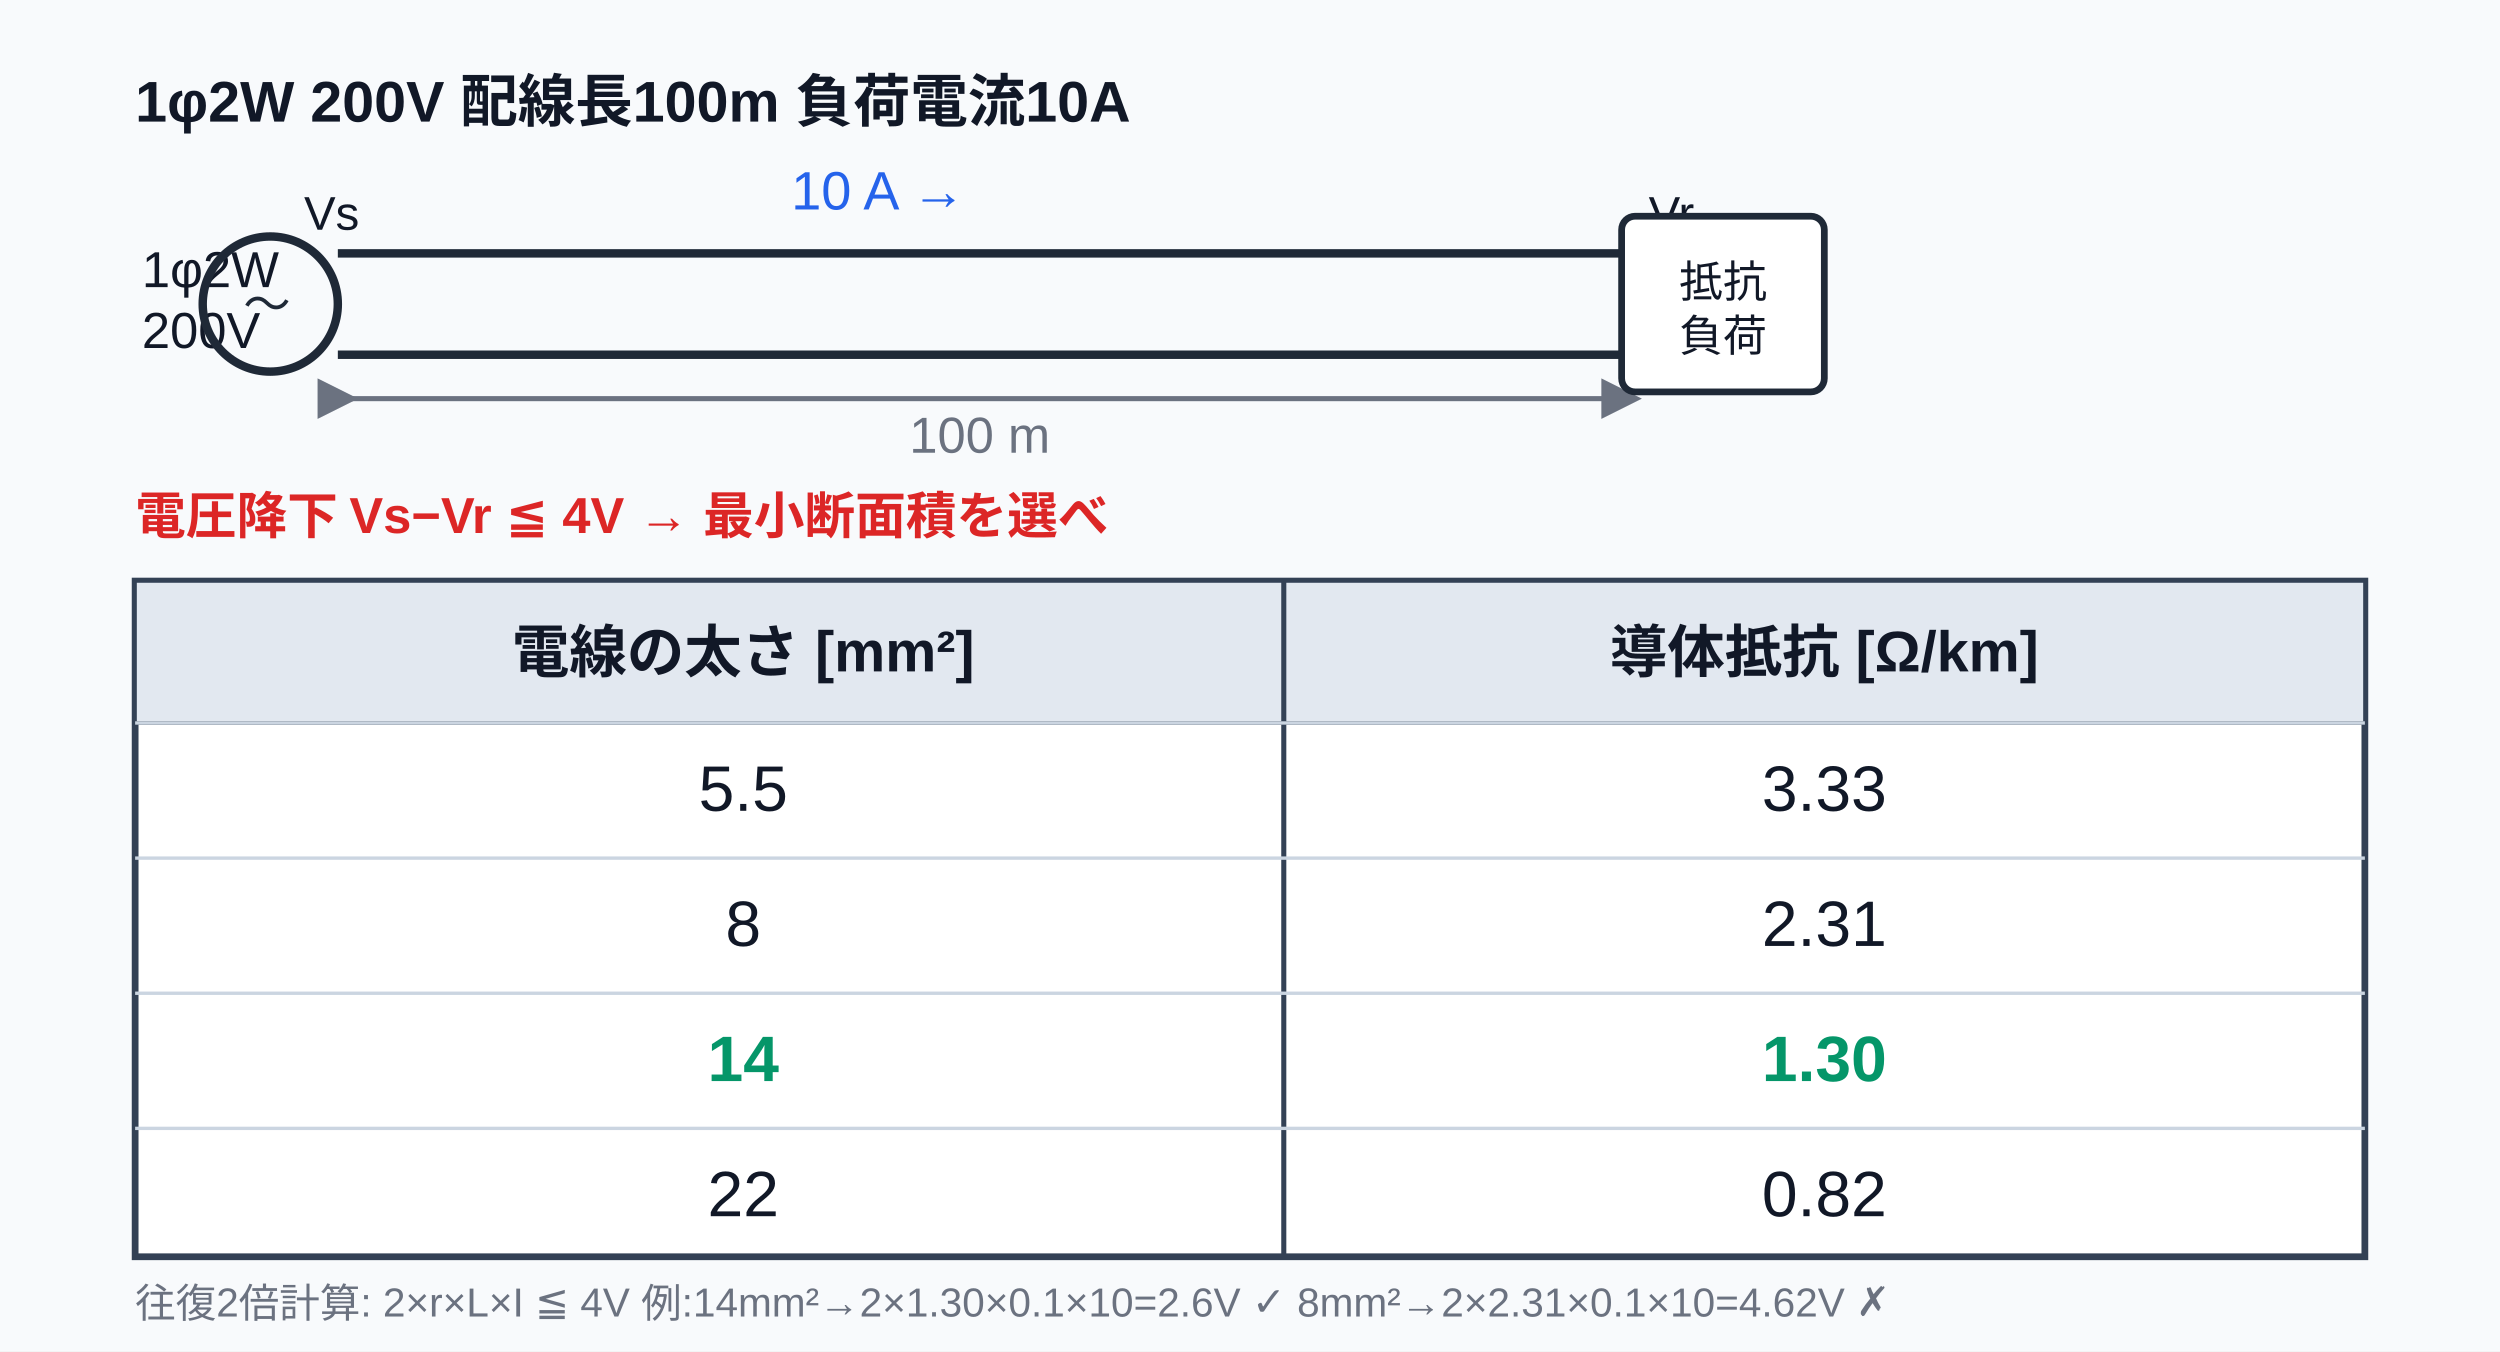
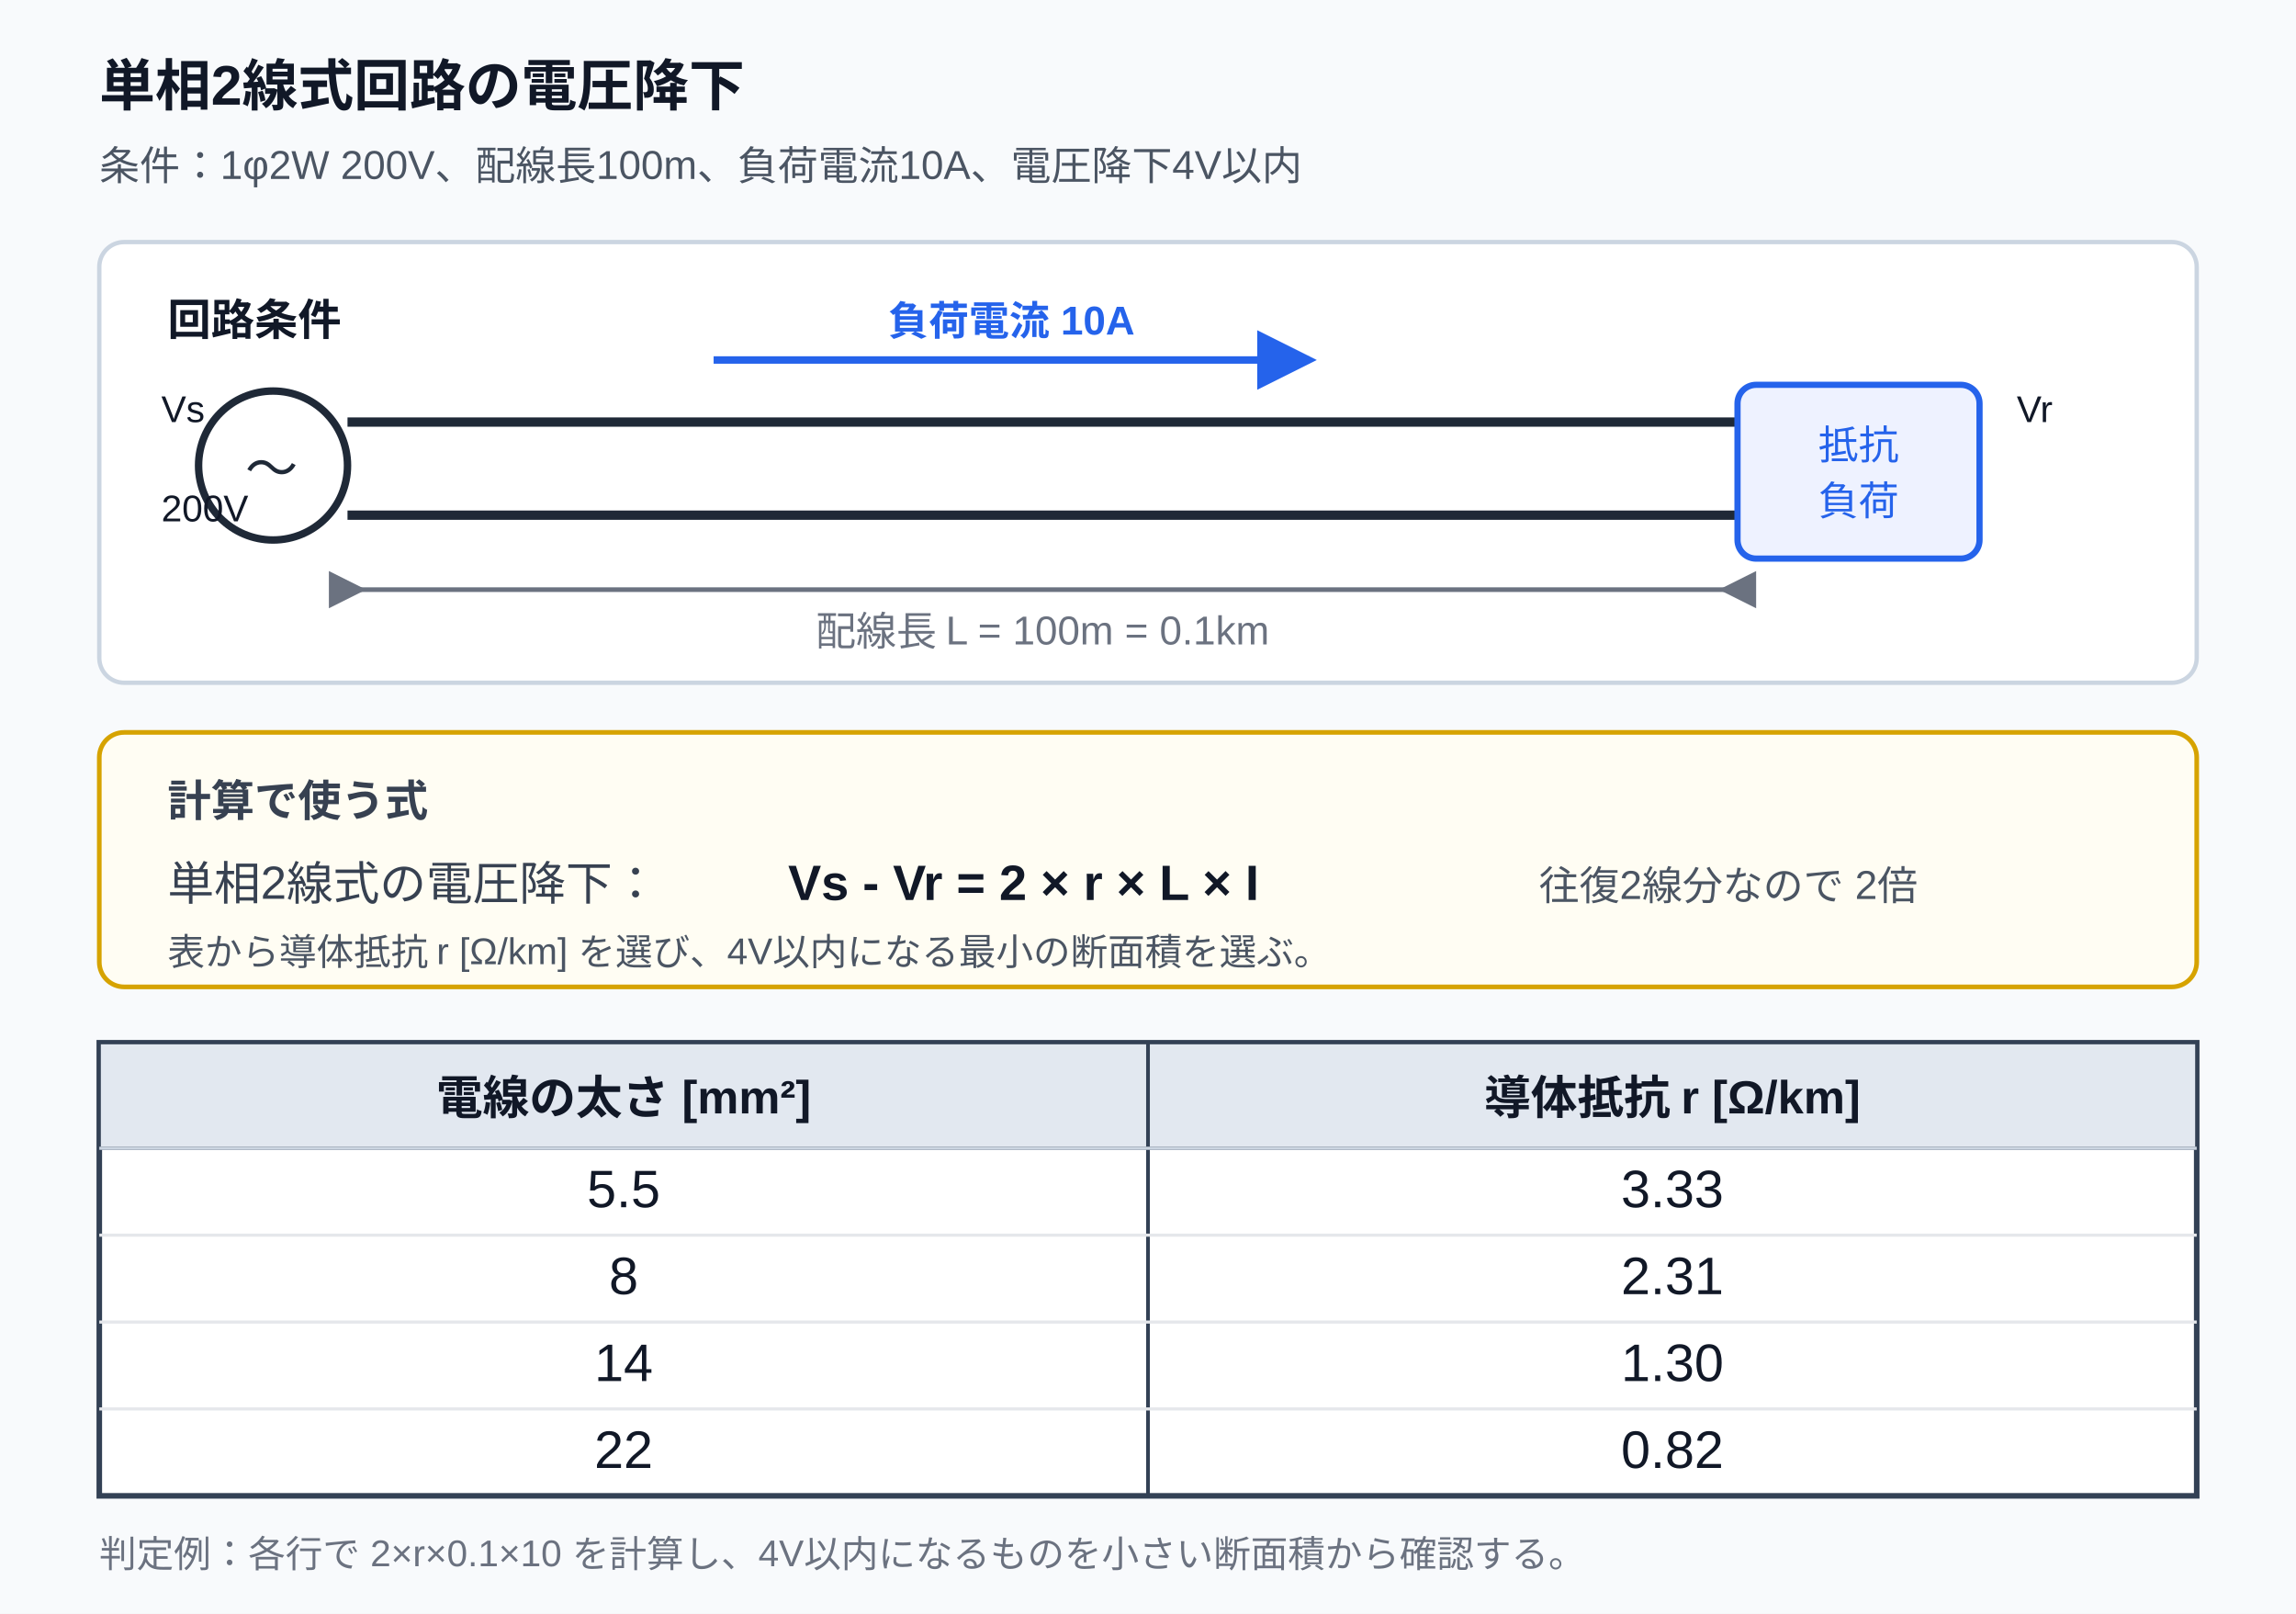
- <svg xmlns="http://www.w3.org/2000/svg" viewBox="0 0 740 400" width="740" height="400" role="img" aria-labelledby="title desc">
-   <rect width="740" height="400" fill="#f8fafc" />
-   <text x="40" y="36" font-family="Arial,'Hiragino Sans','Yu Gothic',sans-serif" font-size="17" font-weight="bold" fill="#111827">1φ2W 200V  配線長100m  負荷電流10A</text>
-   <text x="42" y="85" font-family="Arial,'Hiragino Sans','Yu Gothic',sans-serif" font-size="15" fill="#111827">1φ2W</text>
-   <text x="42" y="103" font-family="Arial,'Hiragino Sans','Yu Gothic',sans-serif" font-size="15" fill="#111827">200V</text>
-   <circle cx="80" cy="90" r="20" fill="none" stroke="#1f2937" stroke-width="2.5" />
-   <text x="72" y="95" font-family="Arial,'Hiragino Sans','Yu Gothic',sans-serif" font-size="14" fill="#1f2937">〜</text>
-   <line x1="100" y1="75" x2="480" y2="75" stroke="#1f2937" stroke-width="2.5" />
-   <line x1="100" y1="105" x2="480" y2="105" stroke="#1f2937" stroke-width="2.5" />
-   <text x="260" y="62" font-family="Arial,'Hiragino Sans','Yu Gothic',sans-serif" font-size="16" text-anchor="middle" fill="#2563eb">10 A →</text>
-   <line x1="100" y1="118" x2="480" y2="118" stroke="#6b7280" stroke-width="1.5" marker-start="url(#arr)" marker-end="url(#arr)" />
-   <text x="290" y="134" font-family="Arial,'Hiragino Sans','Yu Gothic',sans-serif" font-size="15" text-anchor="middle" fill="#6b7280">100 m</text>
+ <svg xmlns="http://www.w3.org/2000/svg" viewBox="0 0 740 520" width="100%" style="max-width:740px" role="img" aria-labelledby="title desc" font-family="Arial,'Hiragino Sans','Yu Gothic',sans-serif">
+   <rect width="740" height="520" fill="#f8fafc" />
  <defs>
-     <marker id="arr" markerWidth="8" markerHeight="8" refX="4" refY="4" orient="auto">
-       <path d="M8,4 L0,0 L0,8 Z" fill="#6b7280" />
+     <marker id="arrow-blue" markerWidth="8" markerHeight="8" refX="7" refY="4" orient="auto">
+       <path d="M0,0 L8,4 L0,8 Z" fill="#2563eb" />
    </marker>
-     <marker id="arr2" markerWidth="8" markerHeight="8" refX="4" refY="4" orient="auto-start-reverse">
+     <marker id="arrow-gray" markerWidth="8" markerHeight="8" refX="4" refY="4" orient="auto-start-reverse">
      <path d="M0,4 L8,0 L8,8 Z" fill="#6b7280" />
    </marker>
  </defs>
-   <text x="90" y="68" font-family="Arial,'Hiragino Sans','Yu Gothic',sans-serif" font-size="14" fill="#111827">Vs</text>
-   <text x="488" y="68" font-family="Arial,'Hiragino Sans','Yu Gothic',sans-serif" font-size="14" fill="#111827">Vr</text>
-   <rect x="480" y="64" width="60" height="52" rx="4" fill="#fff" stroke="#1f2937" stroke-width="2" />
-   <text x="510" y="88" font-family="Arial,'Hiragino Sans','Yu Gothic',sans-serif" font-size="13" text-anchor="middle" fill="#111827">抵抗</text>
-   <text x="510" y="104" font-family="Arial,'Hiragino Sans','Yu Gothic',sans-serif" font-size="13" text-anchor="middle" fill="#111827">負荷</text>
-   <text x="40" y="158" font-family="Arial,'Hiragino Sans','Yu Gothic',sans-serif" font-size="15" fill="#dc2626" font-weight="bold">電圧降下 Vs−Vr ≦ 4V → 最小断面積を選べ</text>
-   <rect x="40" y="172" width="660" height="200" fill="#fff" stroke="#334155" stroke-width="2" />
-   <rect x="40" y="172" width="660" height="42" fill="#e2e8f0" stroke="#334155" stroke-width="1" />
-   <text x="220" y="199" font-family="Arial,'Hiragino Sans','Yu Gothic',sans-serif" font-size="17" text-anchor="middle" font-weight="bold" fill="#111827">電線の太さ [mm²]</text>
-   <text x="540" y="199" font-family="Arial,'Hiragino Sans','Yu Gothic',sans-serif" font-size="17" text-anchor="middle" font-weight="bold" fill="#111827">導体抵抗 [Ω/km]</text>
-   <line x1="380" y1="172" x2="380" y2="372" stroke="#334155" stroke-width="1.5" />
-   <line x1="40" y1="214" x2="700" y2="214" stroke="#cbd5e1" stroke-width="1" />
-   <line x1="40" y1="254" x2="700" y2="254" stroke="#cbd5e1" stroke-width="1" />
-   <line x1="40" y1="294" x2="700" y2="294" stroke="#cbd5e1" stroke-width="1" />
-   <line x1="40" y1="334" x2="700" y2="334" stroke="#cbd5e1" stroke-width="1" />
-   <text x="220" y="240" font-family="Arial,'Hiragino Sans','Yu Gothic',sans-serif" font-size="19" text-anchor="middle" fill="#111827">5.5</text>
-   <text x="540" y="240" font-family="Arial,'Hiragino Sans','Yu Gothic',sans-serif" font-size="19" text-anchor="middle" fill="#111827">3.33</text>
-   <text x="220" y="280" font-family="Arial,'Hiragino Sans','Yu Gothic',sans-serif" font-size="19" text-anchor="middle" fill="#111827">8</text>
-   <text x="540" y="280" font-family="Arial,'Hiragino Sans','Yu Gothic',sans-serif" font-size="19" text-anchor="middle" fill="#111827">2.31</text>
-   <text x="220" y="320" font-family="Arial,'Hiragino Sans','Yu Gothic',sans-serif" font-size="19" text-anchor="middle" fill="#059669" font-weight="bold">14</text>
-   <text x="540" y="320" font-family="Arial,'Hiragino Sans','Yu Gothic',sans-serif" font-size="19" text-anchor="middle" fill="#059669" font-weight="bold">1.30</text>
-   <text x="220" y="360" font-family="Arial,'Hiragino Sans','Yu Gothic',sans-serif" font-size="19" text-anchor="middle" fill="#111827">22</text>
-   <text x="540" y="360" font-family="Arial,'Hiragino Sans','Yu Gothic',sans-serif" font-size="19" text-anchor="middle" fill="#111827">0.82</text>
-   <text x="40" y="390" font-family="Arial,'Hiragino Sans','Yu Gothic',sans-serif" font-size="12" fill="#6b7280">往復2倍計算: 2×r×L×I ≦ 4V  例:14mm²→2×1.30×0.1×10=2.6V ✓  8mm²→2×2.31×0.1×10=4.62V ✗</text>
+   <text x="32" y="34" font-size="18" font-weight="bold" fill="#111827">単相2線式回路の電圧降下</text>
+   <text x="32" y="58" font-size="13" fill="#4b5563">条件：1φ2W 200V、配線長100m、負荷電流10A、電圧降下4V以内</text>
+   <rect x="32" y="78" width="676" height="142" rx="8" fill="white" stroke="#cbd5e1" stroke-width="1.4" />
+   <text x="54" y="108" font-size="14" font-weight="bold" fill="#111827">回路条件</text>
+   <circle cx="88" cy="150" r="24" fill="white" stroke="#1f2937" stroke-width="2.4" />
+   <text x="79" y="157" font-size="17" fill="#1f2937">〜</text>
+   <text x="52" y="136" font-size="12" fill="#111827">Vs</text>
+   <text x="52" y="168" font-size="12" fill="#111827">200V</text>
+   <line x1="112" y1="136" x2="560" y2="136" stroke="#1f2937" stroke-width="3" />
+   <line x1="112" y1="166" x2="560" y2="166" stroke="#1f2937" stroke-width="3" />
+   <path d="M230 116 H422" stroke="#2563eb" stroke-width="2.4" marker-end="url(#arrow-blue)" />
+   <text x="326" y="108" text-anchor="middle" font-size="13" font-weight="bold" fill="#2563eb">負荷電流 10A</text>
+   <line x1="112" y1="190" x2="560" y2="190" stroke="#6b7280" stroke-width="1.5" marker-start="url(#arrow-gray)" marker-end="url(#arrow-gray)" />
+   <text x="336" y="208" text-anchor="middle" font-size="13" fill="#6b7280">配線長 L = 100m = 0.1km</text>
+   <rect x="560" y="124" width="78" height="56" rx="6" fill="#eef2ff" stroke="#2563eb" stroke-width="2" />
+   <text x="599" y="148" text-anchor="middle" font-size="13" fill="#2563eb">抵抗</text>
+   <text x="599" y="166" text-anchor="middle" font-size="13" fill="#2563eb">負荷</text>
+   <text x="650" y="136" font-size="12" fill="#111827">Vr</text>
+   <rect x="32" y="236" width="676" height="82" rx="8" fill="#fffdf3" stroke="#d6a300" stroke-width="1.5" />
+   <text x="54" y="263" font-size="14" font-weight="bold" fill="#374151">計算で使う式</text>
+   <text x="54" y="290" font-size="15" fill="#374151">単相2線式の電圧降下：</text>
+   <text x="254" y="290" font-size="16" font-weight="bold" fill="#111827">Vs - Vr = 2 × r × L × I</text>
+   <text x="496" y="290" font-size="13" fill="#4b5563">往復2線分なので 2倍</text>
+   <text x="54" y="311" font-size="12" fill="#4b5563">表から導体抵抗 r [Ω/km] を選び、4V以内になる最小の断面積を選ぶ。</text>
+   <rect x="32" y="336" width="676" height="146" fill="#ffffff" stroke="#334155" stroke-width="1.8" />
+   <rect x="32" y="336" width="676" height="34" fill="#e2e8f0" stroke="#334155" stroke-width="1" />
+   <text x="201" y="359" text-anchor="middle" font-size="15" font-weight="bold" fill="#111827">電線の太さ [mm²]</text>
+   <text x="539" y="359" text-anchor="middle" font-size="15" font-weight="bold" fill="#111827">導体抵抗 r [Ω/km]</text>
+   <line x1="370" y1="336" x2="370" y2="482" stroke="#334155" stroke-width="1.2" />
+   <line x1="32" y1="370" x2="708" y2="370" stroke="#cbd5e1" stroke-width="1" />
+   <line x1="32" y1="398" x2="708" y2="398" stroke="#e5e7eb" stroke-width="1" />
+   <line x1="32" y1="426" x2="708" y2="426" stroke="#e5e7eb" stroke-width="1" />
+   <line x1="32" y1="454" x2="708" y2="454" stroke="#e5e7eb" stroke-width="1" />
+   <text x="201" y="389" text-anchor="middle" font-size="17" fill="#111827">5.5</text>
+   <text x="539" y="389" text-anchor="middle" font-size="17" fill="#111827">3.33</text>
+   <text x="201" y="417" text-anchor="middle" font-size="17" fill="#111827">8</text>
+   <text x="539" y="417" text-anchor="middle" font-size="17" fill="#111827">2.31</text>
+   <text x="201" y="445" text-anchor="middle" font-size="17" fill="#111827">14</text>
+   <text x="539" y="445" text-anchor="middle" font-size="17" fill="#111827">1.30</text>
+   <text x="201" y="473" text-anchor="middle" font-size="17" fill="#111827">22</text>
+   <text x="539" y="473" text-anchor="middle" font-size="17" fill="#111827">0.82</text>
+   <text x="32" y="505" font-size="12" fill="#6b7280">判定例：各行で 2×r×0.1×10 を計算し、4V以内になるものを小さい断面積から確認する。</text>
</svg>
